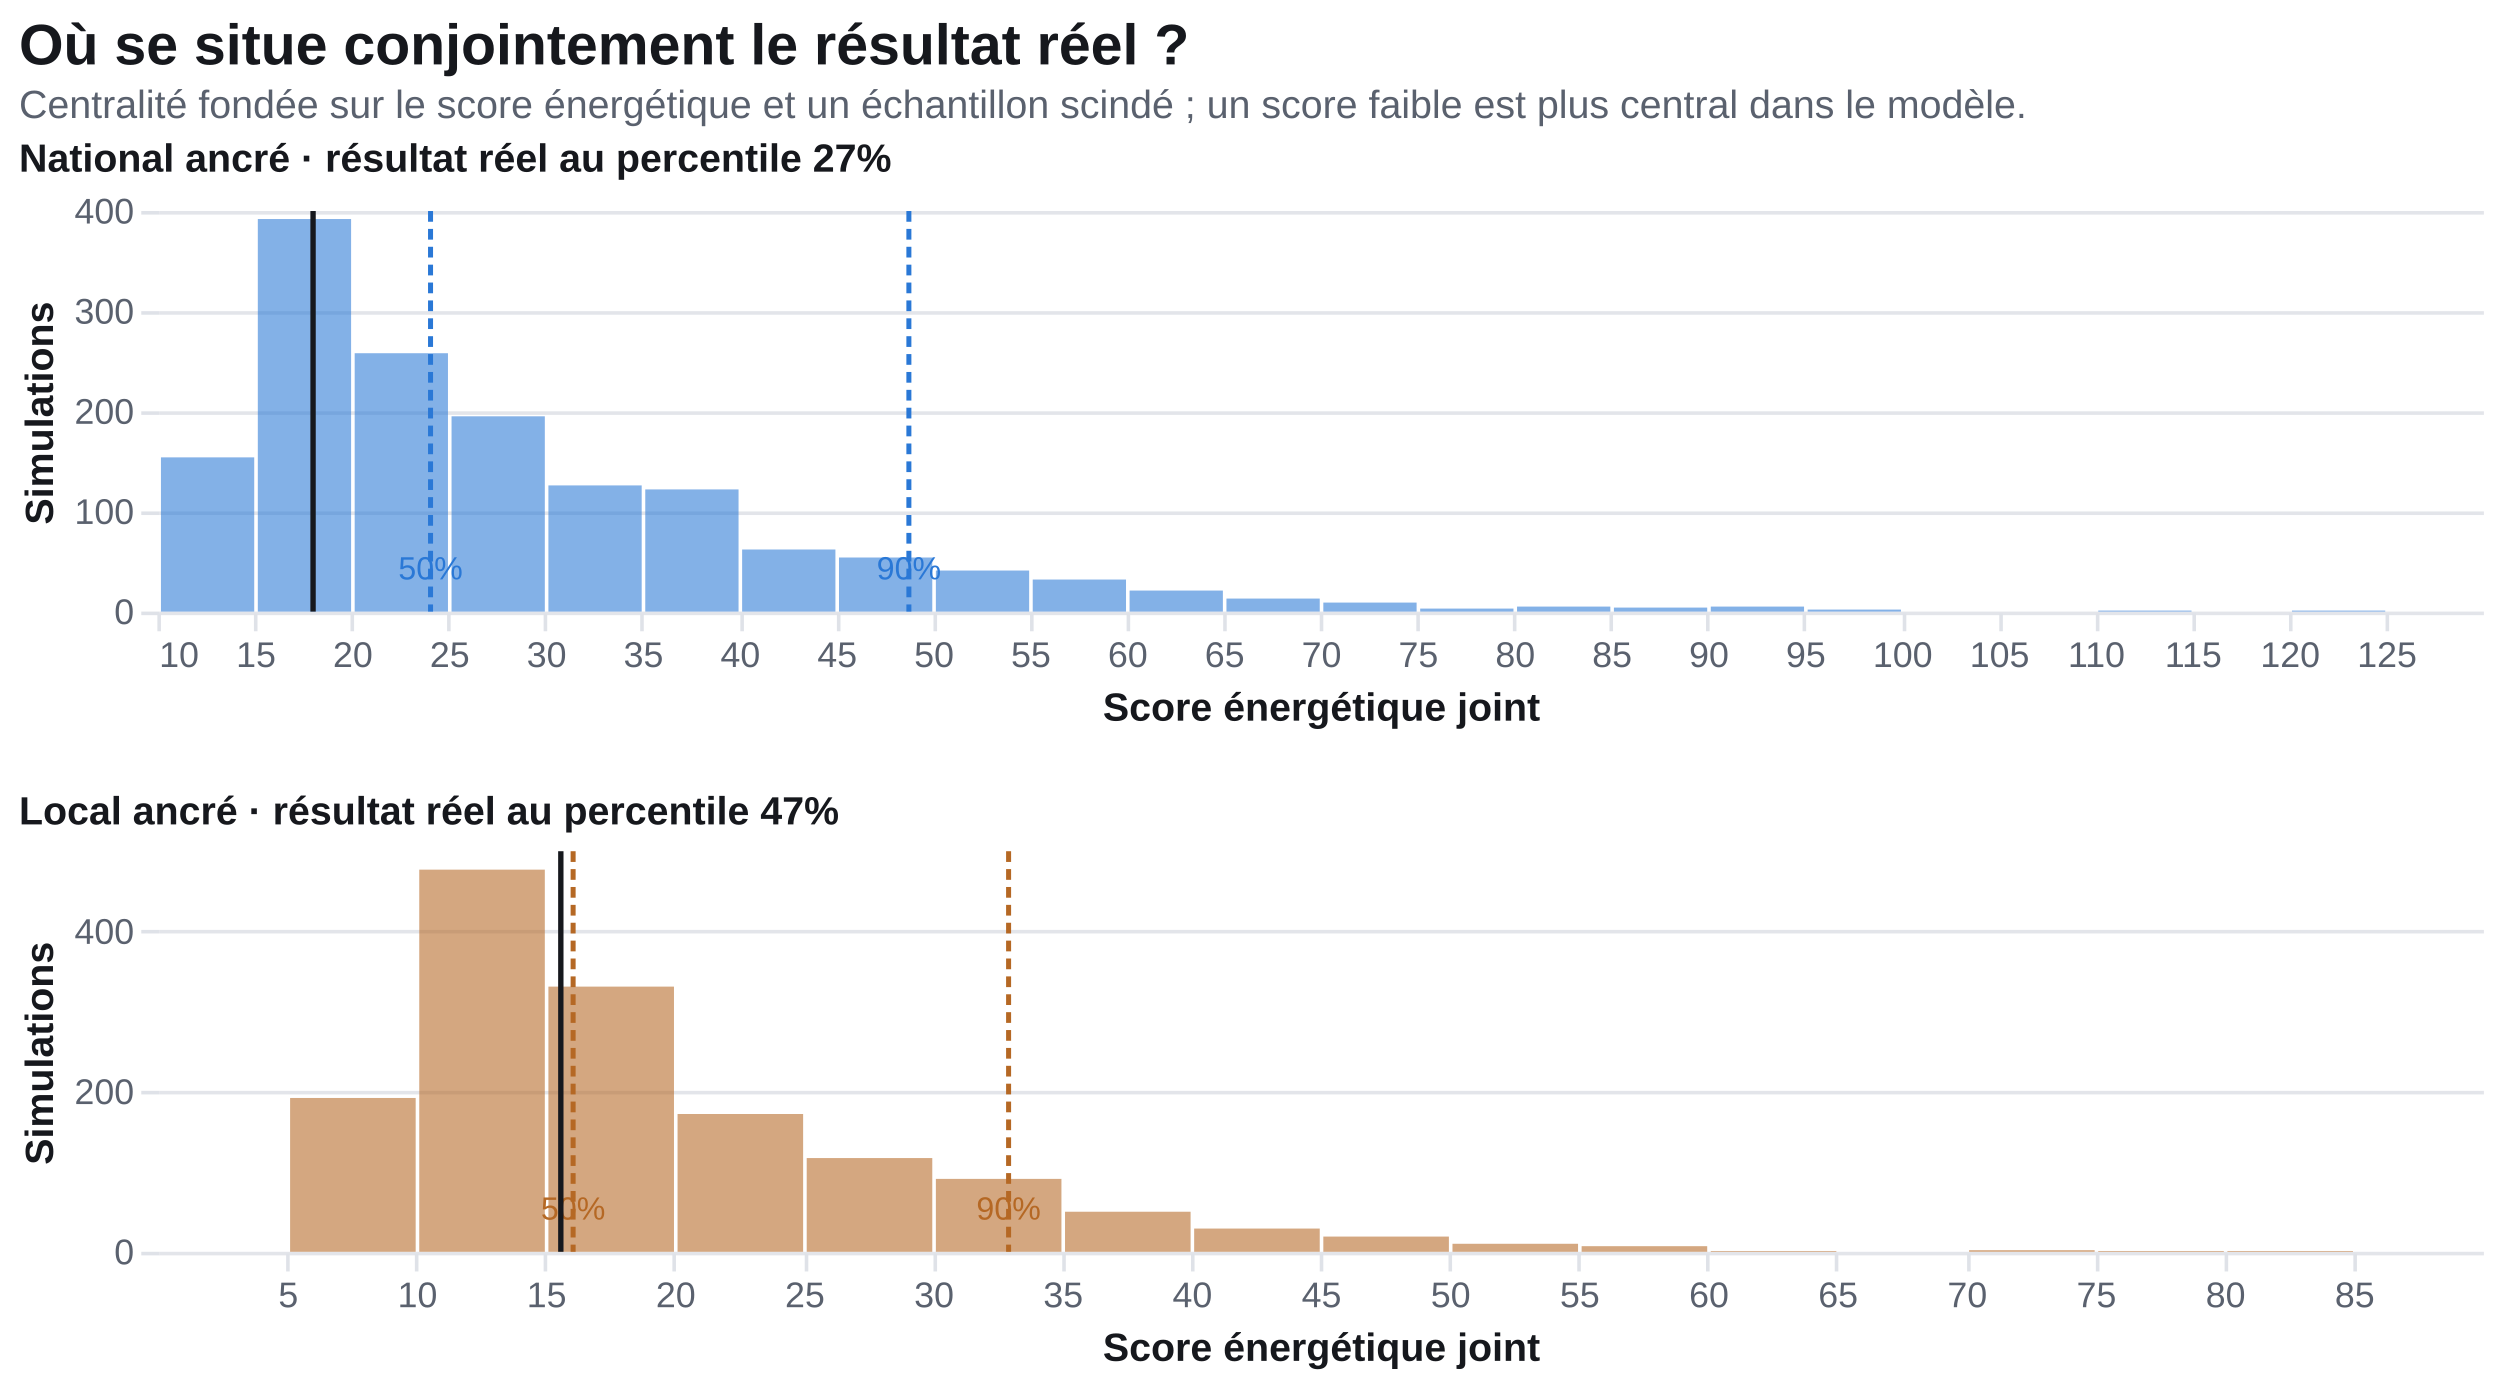
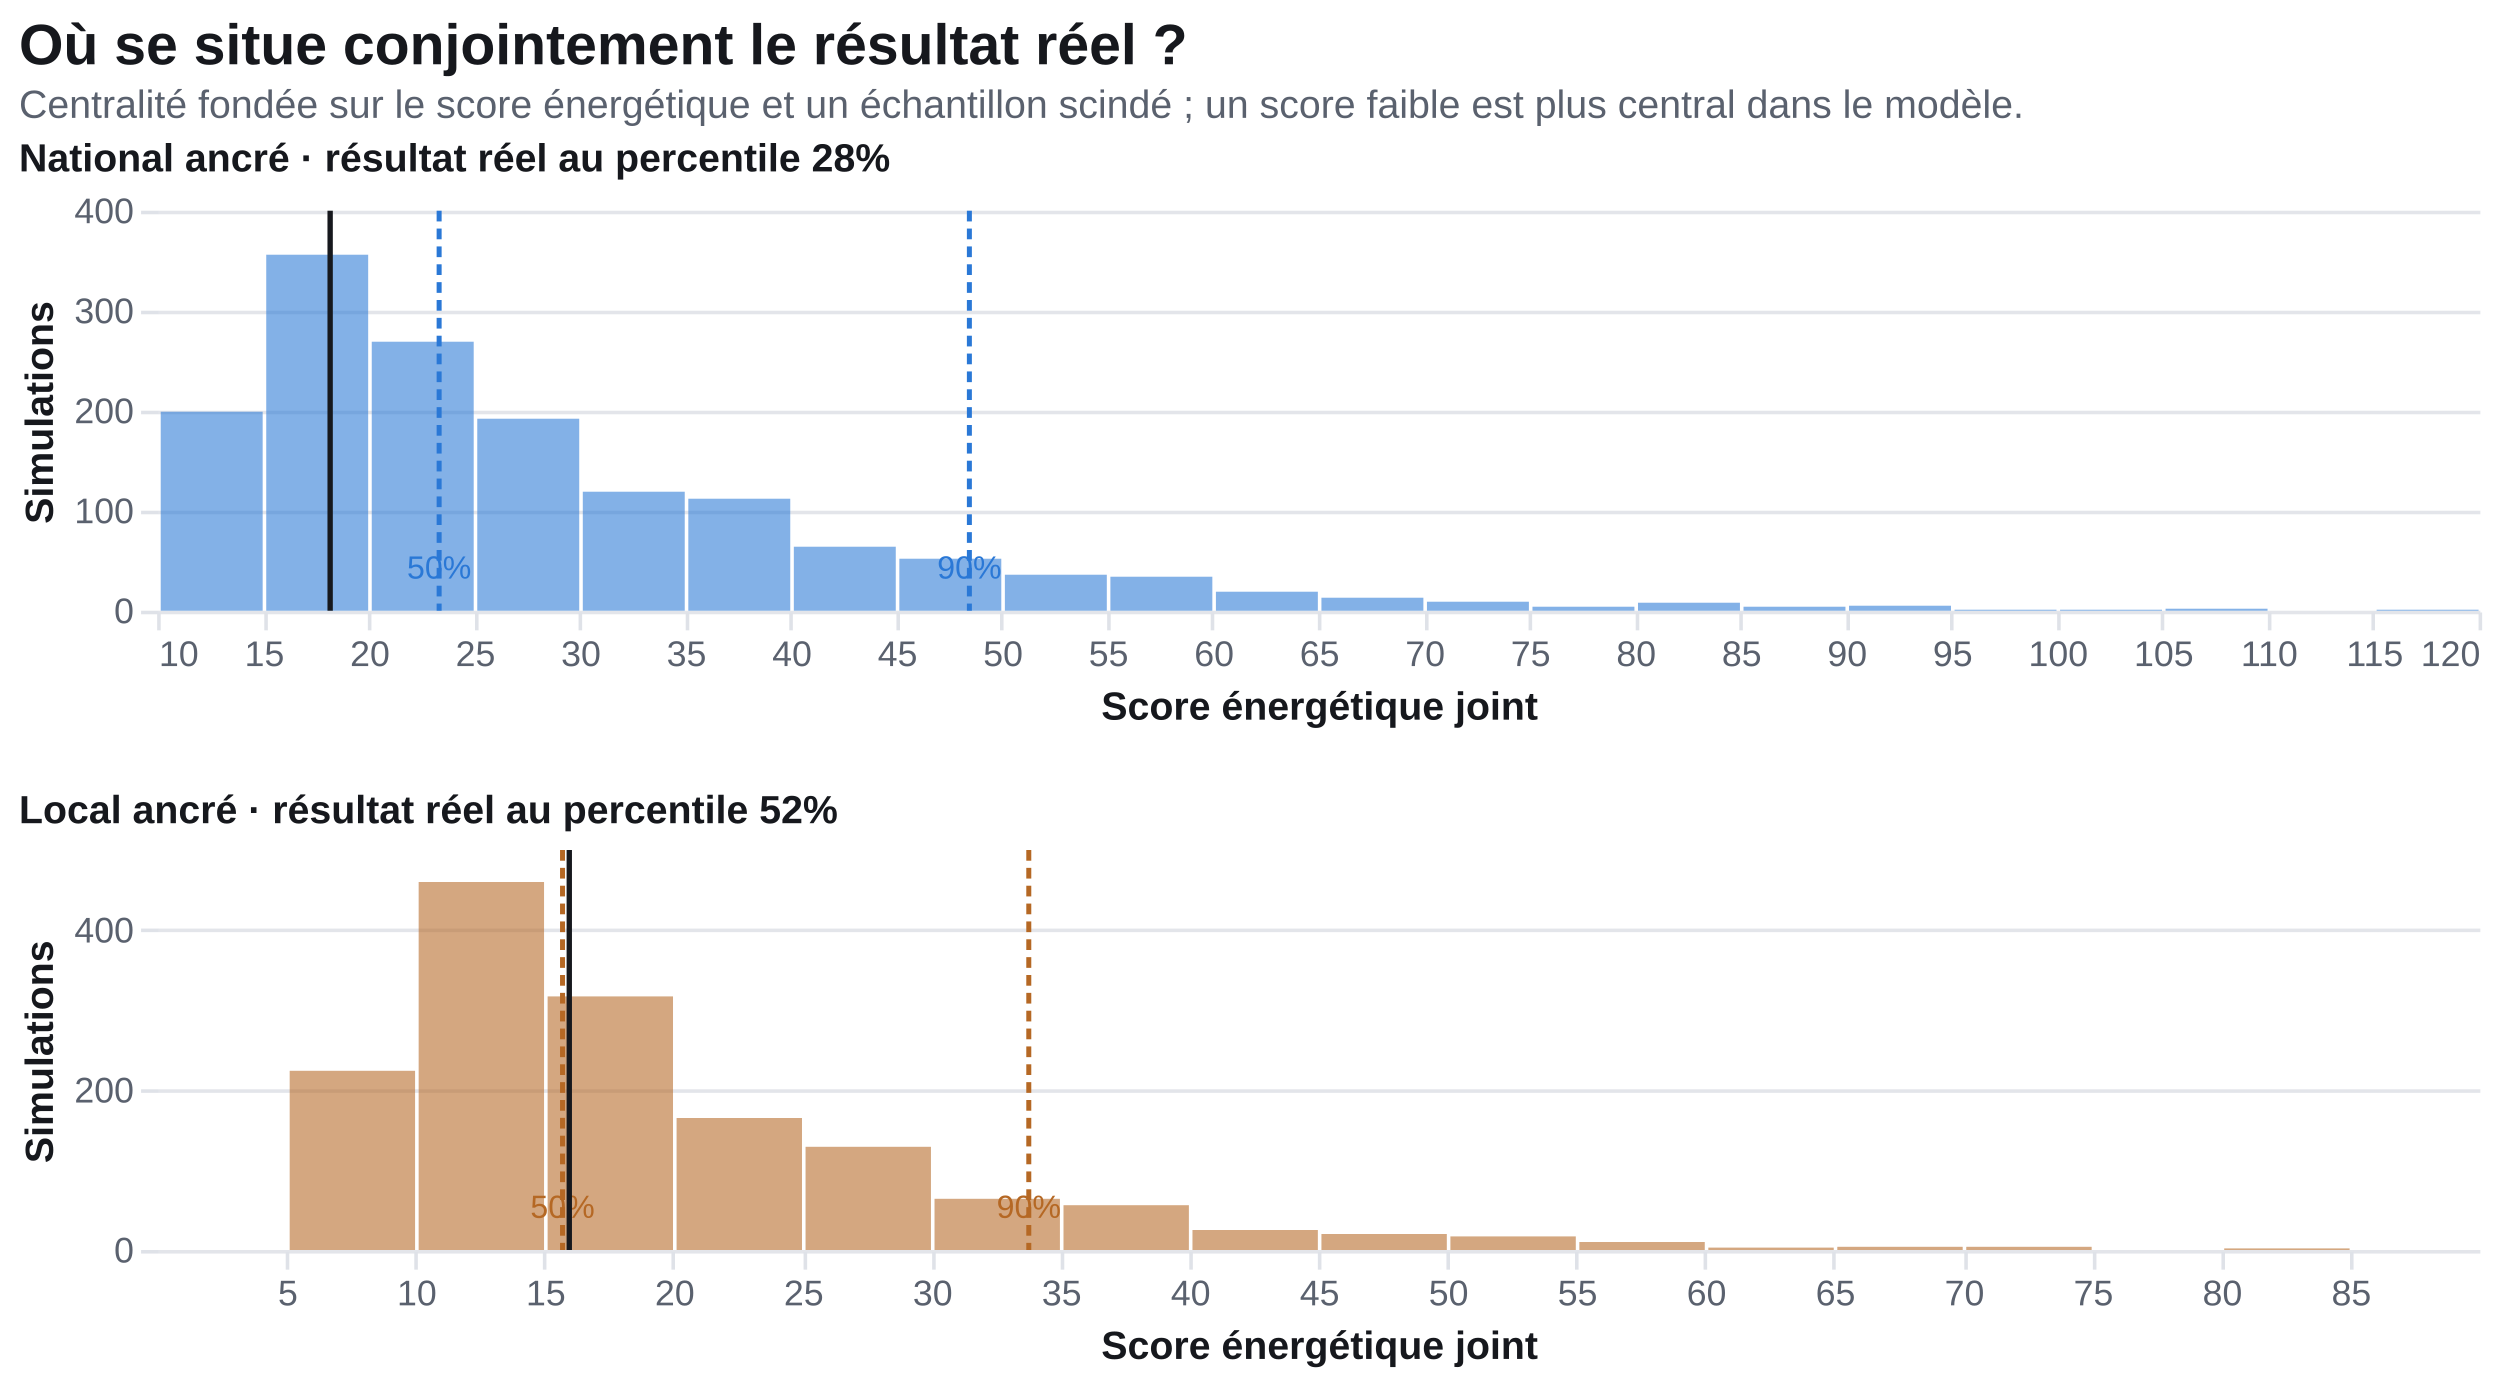
- <svg xmlns="http://www.w3.org/2000/svg" version="1.1" class="marks" width="699" height="387" viewBox="0 0 699 387">
+ <svg xmlns="http://www.w3.org/2000/svg" version="1.1" class="marks" width="700" height="387" viewBox="0 0 700 387">
  <g fill="none" stroke-miterlimit="10" transform="translate(44,59)">
    <g class="mark-group role-frame root" role="graphics-object" aria-roledescription="group mark container">
      <g transform="translate(0,0)">
        <path class="background" aria-hidden="true" d="M0,0h650v0h-650Z" />
        <g>
          <g class="mark-group role-scope concat_0_group" role="graphics-object" aria-roledescription="group mark container">
            <g transform="translate(0,0)">
              <path class="background" aria-hidden="true" d="M0,0h650v112h-650Z" />
              <g>
                <g class="mark-group role-axis" aria-hidden="true">
                  <g transform="translate(0.5,0.5)">
                    <path class="background" aria-hidden="true" d="M0,0h0v0h0Z" pointer-events="none" />
                    <g>
                      <g class="mark-rule role-axis-grid" pointer-events="none">
                        <line transform="translate(0,112)" x2="650" y2="0" stroke="#e3e5ea" stroke-width="1" opacity="1" />
                        <line transform="translate(0,84)" x2="650" y2="0" stroke="#e3e5ea" stroke-width="1" opacity="1" />
                        <line transform="translate(0,56)" x2="650" y2="0" stroke="#e3e5ea" stroke-width="1" opacity="1" />
                        <line transform="translate(0,28)" x2="650" y2="0" stroke="#e3e5ea" stroke-width="1" opacity="1" />
                        <line transform="translate(0,0)" x2="650" y2="0" stroke="#e3e5ea" stroke-width="1" opacity="1" />
                      </g>
                    </g>
                    <path class="foreground" aria-hidden="true" d="" pointer-events="none" display="none" />
                  </g>
                </g>
-                 <g class="mark-group role-axis" role="graphics-symbol" aria-roledescription="axis" aria-label="X-axis titled 'Score énergétique joint' for a linear scale with values from 10 to 130">
+                 <g class="mark-group role-axis" role="graphics-symbol" aria-roledescription="axis" aria-label="X-axis titled 'Score énergétique joint' for a linear scale with values from 10 to 120">
                  <g transform="translate(0.5,112.5)">
                    <path class="background" aria-hidden="true" d="M0,0h0v0h0Z" pointer-events="none" />
                    <g>
                      <g class="mark-rule role-axis-tick" pointer-events="none">
                        <line transform="translate(0,0)" x2="0" y2="5" stroke="#dfe2e8" stroke-width="1" opacity="1" />
-                         <line transform="translate(27,0)" x2="0" y2="5" stroke="#dfe2e8" stroke-width="1" opacity="1" />
-                         <line transform="translate(54,0)" x2="0" y2="5" stroke="#dfe2e8" stroke-width="1" opacity="1" />
-                         <line transform="translate(81,0)" x2="0" y2="5" stroke="#dfe2e8" stroke-width="1" opacity="1" />
-                         <line transform="translate(108,0)" x2="0" y2="5" stroke="#dfe2e8" stroke-width="1" opacity="1" />
-                         <line transform="translate(135,0)" x2="0" y2="5" stroke="#dfe2e8" stroke-width="1" opacity="1" />
-                         <line transform="translate(163,0)" x2="0" y2="5" stroke="#dfe2e8" stroke-width="1" opacity="1" />
-                         <line transform="translate(190,0)" x2="0" y2="5" stroke="#dfe2e8" stroke-width="1" opacity="1" />
-                         <line transform="translate(217,0)" x2="0" y2="5" stroke="#dfe2e8" stroke-width="1" opacity="1" />
-                         <line transform="translate(244,0)" x2="0" y2="5" stroke="#dfe2e8" stroke-width="1" opacity="1" />
-                         <line transform="translate(271,0)" x2="0" y2="5" stroke="#dfe2e8" stroke-width="1" opacity="1" />
-                         <line transform="translate(298,0)" x2="0" y2="5" stroke="#dfe2e8" stroke-width="1" opacity="1" />
+                         <line transform="translate(30,0)" x2="0" y2="5" stroke="#dfe2e8" stroke-width="1" opacity="1" />
+                         <line transform="translate(59,0)" x2="0" y2="5" stroke="#dfe2e8" stroke-width="1" opacity="1" />
+                         <line transform="translate(89,0)" x2="0" y2="5" stroke="#dfe2e8" stroke-width="1" opacity="1" />
+                         <line transform="translate(118,0)" x2="0" y2="5" stroke="#dfe2e8" stroke-width="1" opacity="1" />
+                         <line transform="translate(148,0)" x2="0" y2="5" stroke="#dfe2e8" stroke-width="1" opacity="1" />
+                         <line transform="translate(177,0)" x2="0" y2="5" stroke="#dfe2e8" stroke-width="1" opacity="1" />
+                         <line transform="translate(207,0)" x2="0" y2="5" stroke="#dfe2e8" stroke-width="1" opacity="1" />
+                         <line transform="translate(236,0)" x2="0" y2="5" stroke="#dfe2e8" stroke-width="1" opacity="1" />
+                         <line transform="translate(266,0)" x2="0" y2="5" stroke="#dfe2e8" stroke-width="1" opacity="1" />
+                         <line transform="translate(295,0)" x2="0" y2="5" stroke="#dfe2e8" stroke-width="1" opacity="1" />
                        <line transform="translate(325,0)" x2="0" y2="5" stroke="#dfe2e8" stroke-width="1" opacity="1" />
-                         <line transform="translate(352,0)" x2="0" y2="5" stroke="#dfe2e8" stroke-width="1" opacity="1" />
-                         <line transform="translate(379,0)" x2="0" y2="5" stroke="#dfe2e8" stroke-width="1" opacity="1" />
-                         <line transform="translate(406,0)" x2="0" y2="5" stroke="#dfe2e8" stroke-width="1" opacity="1" />
-                         <line transform="translate(433,0)" x2="0" y2="5" stroke="#dfe2e8" stroke-width="1" opacity="1" />
-                         <line transform="translate(460,0)" x2="0" y2="5" stroke="#dfe2e8" stroke-width="1" opacity="1" />
-                         <line transform="translate(488,0)" x2="0" y2="5" stroke="#dfe2e8" stroke-width="1" opacity="1" />
-                         <line transform="translate(515,0)" x2="0" y2="5" stroke="#dfe2e8" stroke-width="1" opacity="1" />
-                         <line transform="translate(542,0)" x2="0" y2="5" stroke="#dfe2e8" stroke-width="1" opacity="1" />
-                         <line transform="translate(569,0)" x2="0" y2="5" stroke="#dfe2e8" stroke-width="1" opacity="1" />
-                         <line transform="translate(596,0)" x2="0" y2="5" stroke="#dfe2e8" stroke-width="1" opacity="1" />
-                         <line transform="translate(623,0)" x2="0" y2="5" stroke="#dfe2e8" stroke-width="1" opacity="1" />
+                         <line transform="translate(355,0)" x2="0" y2="5" stroke="#dfe2e8" stroke-width="1" opacity="1" />
+                         <line transform="translate(384,0)" x2="0" y2="5" stroke="#dfe2e8" stroke-width="1" opacity="1" />
+                         <line transform="translate(414,0)" x2="0" y2="5" stroke="#dfe2e8" stroke-width="1" opacity="1" />
+                         <line transform="translate(443,0)" x2="0" y2="5" stroke="#dfe2e8" stroke-width="1" opacity="1" />
+                         <line transform="translate(473,0)" x2="0" y2="5" stroke="#dfe2e8" stroke-width="1" opacity="1" />
+                         <line transform="translate(502,0)" x2="0" y2="5" stroke="#dfe2e8" stroke-width="1" opacity="1" />
+                         <line transform="translate(532,0)" x2="0" y2="5" stroke="#dfe2e8" stroke-width="1" opacity="1" />
+                         <line transform="translate(561,0)" x2="0" y2="5" stroke="#dfe2e8" stroke-width="1" opacity="1" />
+                         <line transform="translate(591,0)" x2="0" y2="5" stroke="#dfe2e8" stroke-width="1" opacity="1" />
+                         <line transform="translate(620,0)" x2="0" y2="5" stroke="#dfe2e8" stroke-width="1" opacity="1" />
+                         <line transform="translate(650,0)" x2="0" y2="5" stroke="#dfe2e8" stroke-width="1" opacity="1" />
                      </g>
                      <g class="mark-text role-axis-label" pointer-events="none">
                        <text text-anchor="start" transform="translate(0,15)" font-family="Arial" font-size="10px" fill="#5a616e" opacity="1">10</text>
-                         <text text-anchor="middle" transform="translate(27.08333,15)" font-family="Arial" font-size="10px" fill="#5a616e" opacity="1">15</text>
-                         <text text-anchor="middle" transform="translate(54.16667,15)" font-family="Arial" font-size="10px" fill="#5a616e" opacity="1">20</text>
-                         <text text-anchor="middle" transform="translate(81.25,15)" font-family="Arial" font-size="10px" fill="#5a616e" opacity="1">25</text>
-                         <text text-anchor="middle" transform="translate(108.3333,15)" font-family="Arial" font-size="10px" fill="#5a616e" opacity="1">30</text>
-                         <text text-anchor="middle" transform="translate(135.4167,15)" font-family="Arial" font-size="10px" fill="#5a616e" opacity="1">35</text>
-                         <text text-anchor="middle" transform="translate(162.5,15)" font-family="Arial" font-size="10px" fill="#5a616e" opacity="1">40</text>
-                         <text text-anchor="middle" transform="translate(189.5833,15)" font-family="Arial" font-size="10px" fill="#5a616e" opacity="1">45</text>
-                         <text text-anchor="middle" transform="translate(216.6667,15)" font-family="Arial" font-size="10px" fill="#5a616e" opacity="1">50</text>
-                         <text text-anchor="middle" transform="translate(243.75,15)" font-family="Arial" font-size="10px" fill="#5a616e" opacity="1">55</text>
-                         <text text-anchor="middle" transform="translate(270.8333,15)" font-family="Arial" font-size="10px" fill="#5a616e" opacity="1">60</text>
-                         <text text-anchor="middle" transform="translate(297.9167,15)" font-family="Arial" font-size="10px" fill="#5a616e" opacity="1">65</text>
-                         <text text-anchor="middle" transform="translate(325,15)" font-family="Arial" font-size="10px" fill="#5a616e" opacity="1">70</text>
-                         <text text-anchor="middle" transform="translate(352.0833,15)" font-family="Arial" font-size="10px" fill="#5a616e" opacity="1">75</text>
-                         <text text-anchor="middle" transform="translate(379.1667,15)" font-family="Arial" font-size="10px" fill="#5a616e" opacity="1">80</text>
-                         <text text-anchor="middle" transform="translate(406.25,15)" font-family="Arial" font-size="10px" fill="#5a616e" opacity="1">85</text>
-                         <text text-anchor="middle" transform="translate(433.3333,15)" font-family="Arial" font-size="10px" fill="#5a616e" opacity="1">90</text>
-                         <text text-anchor="middle" transform="translate(460.4167,15)" font-family="Arial" font-size="10px" fill="#5a616e" opacity="1">95</text>
-                         <text text-anchor="middle" transform="translate(487.5,15)" font-family="Arial" font-size="10px" fill="#5a616e" opacity="1">100</text>
-                         <text text-anchor="middle" transform="translate(514.5833,15)" font-family="Arial" font-size="10px" fill="#5a616e" opacity="1">105</text>
-                         <text text-anchor="middle" transform="translate(541.6667,15)" font-family="Arial" font-size="10px" fill="#5a616e" opacity="1">110</text>
-                         <text text-anchor="middle" transform="translate(568.75,15)" font-family="Arial" font-size="10px" fill="#5a616e" opacity="1">115</text>
-                         <text text-anchor="middle" transform="translate(595.8333,15)" font-family="Arial" font-size="10px" fill="#5a616e" opacity="1">120</text>
-                         <text text-anchor="middle" transform="translate(622.9167,15)" font-family="Arial" font-size="10px" fill="#5a616e" opacity="1">125</text>
+                         <text text-anchor="middle" transform="translate(29.54545,15)" font-family="Arial" font-size="10px" fill="#5a616e" opacity="1">15</text>
+                         <text text-anchor="middle" transform="translate(59.09091,15)" font-family="Arial" font-size="10px" fill="#5a616e" opacity="1">20</text>
+                         <text text-anchor="middle" transform="translate(88.63636,15)" font-family="Arial" font-size="10px" fill="#5a616e" opacity="1">25</text>
+                         <text text-anchor="middle" transform="translate(118.1818,15)" font-family="Arial" font-size="10px" fill="#5a616e" opacity="1">30</text>
+                         <text text-anchor="middle" transform="translate(147.7273,15)" font-family="Arial" font-size="10px" fill="#5a616e" opacity="1">35</text>
+                         <text text-anchor="middle" transform="translate(177.2727,15)" font-family="Arial" font-size="10px" fill="#5a616e" opacity="1">40</text>
+                         <text text-anchor="middle" transform="translate(206.8182,15)" font-family="Arial" font-size="10px" fill="#5a616e" opacity="1">45</text>
+                         <text text-anchor="middle" transform="translate(236.3636,15)" font-family="Arial" font-size="10px" fill="#5a616e" opacity="1">50</text>
+                         <text text-anchor="middle" transform="translate(265.9091,15)" font-family="Arial" font-size="10px" fill="#5a616e" opacity="1">55</text>
+                         <text text-anchor="middle" transform="translate(295.4545,15)" font-family="Arial" font-size="10px" fill="#5a616e" opacity="1">60</text>
+                         <text text-anchor="middle" transform="translate(325,15)" font-family="Arial" font-size="10px" fill="#5a616e" opacity="1">65</text>
+                         <text text-anchor="middle" transform="translate(354.5455,15)" font-family="Arial" font-size="10px" fill="#5a616e" opacity="1">70</text>
+                         <text text-anchor="middle" transform="translate(384.0909,15)" font-family="Arial" font-size="10px" fill="#5a616e" opacity="1">75</text>
+                         <text text-anchor="middle" transform="translate(413.6364,15)" font-family="Arial" font-size="10px" fill="#5a616e" opacity="1">80</text>
+                         <text text-anchor="middle" transform="translate(443.1818,15)" font-family="Arial" font-size="10px" fill="#5a616e" opacity="1">85</text>
+                         <text text-anchor="middle" transform="translate(472.7273,15)" font-family="Arial" font-size="10px" fill="#5a616e" opacity="1">90</text>
+                         <text text-anchor="middle" transform="translate(502.2727,15)" font-family="Arial" font-size="10px" fill="#5a616e" opacity="1">95</text>
+                         <text text-anchor="middle" transform="translate(531.8182,15)" font-family="Arial" font-size="10px" fill="#5a616e" opacity="1">100</text>
+                         <text text-anchor="middle" transform="translate(561.3636,15)" font-family="Arial" font-size="10px" fill="#5a616e" opacity="1">105</text>
+                         <text text-anchor="middle" transform="translate(590.9091,15)" font-family="Arial" font-size="10px" fill="#5a616e" opacity="1">110</text>
+                         <text text-anchor="middle" transform="translate(620.4545,15)" font-family="Arial" font-size="10px" fill="#5a616e" opacity="1">115</text>
+                         <text text-anchor="end" transform="translate(650,15)" font-family="Arial" font-size="10px" fill="#5a616e" opacity="1">120</text>
                      </g>
                      <g class="mark-text role-axis-title" pointer-events="none">
                        <text text-anchor="middle" transform="translate(325,30)" font-family="Arial" font-size="11px" font-weight="bold" fill="#16181d" opacity="1">Score énergétique joint</text>
                      </g>
                    </g>
                    <path class="foreground" aria-hidden="true" d="" pointer-events="none" display="none" />
                  </g>
                </g>
                <g class="mark-group role-axis" role="graphics-symbol" aria-roledescription="axis" aria-label="Y-axis titled 'Simulations' for a linear scale with values from 0 to 400">
                  <g transform="translate(0.5,0.5)">
                    <path class="background" aria-hidden="true" d="M0,0h0v0h0Z" pointer-events="none" />
                    <g>
                      <g class="mark-rule role-axis-tick" pointer-events="none">
                        <line transform="translate(0,112)" x2="-5" y2="0" stroke="#dfe2e8" stroke-width="1" opacity="1" />
                        <line transform="translate(0,84)" x2="-5" y2="0" stroke="#dfe2e8" stroke-width="1" opacity="1" />
                        <line transform="translate(0,56)" x2="-5" y2="0" stroke="#dfe2e8" stroke-width="1" opacity="1" />
                        <line transform="translate(0,28)" x2="-5" y2="0" stroke="#dfe2e8" stroke-width="1" opacity="1" />
                        <line transform="translate(0,0)" x2="-5" y2="0" stroke="#dfe2e8" stroke-width="1" opacity="1" />
                      </g>
                      <g class="mark-text role-axis-label" pointer-events="none">
                        <text text-anchor="end" transform="translate(-7,115)" font-family="Arial" font-size="10px" fill="#5a616e" opacity="1">0</text>
                        <text text-anchor="end" transform="translate(-7,87)" font-family="Arial" font-size="10px" fill="#5a616e" opacity="1">100</text>
                        <text text-anchor="end" transform="translate(-7,59)" font-family="Arial" font-size="10px" fill="#5a616e" opacity="1">200</text>
                        <text text-anchor="end" transform="translate(-7,31)" font-family="Arial" font-size="10px" fill="#5a616e" opacity="1">300</text>
                        <text text-anchor="end" transform="translate(-7,3)" font-family="Arial" font-size="10px" fill="#5a616e" opacity="1">400</text>
                      </g>
                      <g class="mark-text role-axis-title" pointer-events="none">
                        <text text-anchor="middle" transform="translate(-27.68457,56) rotate(-90) translate(0,-2)" font-family="Arial" font-size="11px" font-weight="bold" fill="#16181d" opacity="1">Simulations</text>
                      </g>
                    </g>
                    <path class="foreground" aria-hidden="true" d="" pointer-events="none" display="none" />
                  </g>
                </g>
                <g class="mark-rect role-mark concat_0_layer_0_marks" role="graphics-object" aria-roledescription="rect mark container">
-                   <path aria-label="Score énergétique joint: 15 – 20; Simulations: 392; Score: 15.0 – 20.0" role="graphics-symbol" aria-roledescription="bar" d="M28.083,2.24h26.083v109.76h-26.083Z" fill="#2a78d6" opacity="0.58" />
-                   <path aria-label="Score énergétique joint: 20 – 25; Simulations: 258; Score: 20.0 – 25.0" role="graphics-symbol" aria-roledescription="bar" d="M55.167,39.76h26.083v72.24h-26.083Z" fill="#2a78d6" opacity="0.58" />
-                   <path aria-label="Score énergétique joint: 25 – 30; Simulations: 195; Score: 25.0 – 30.0" role="graphics-symbol" aria-roledescription="bar" d="M82.25,57.4h26.083v54.6h-26.083Z" fill="#2a78d6" opacity="0.58" />
-                   <path aria-label="Score énergétique joint: 10 – 15; Simulations: 154; Score: 10.0 – 15.0" role="graphics-symbol" aria-roledescription="bar" d="M1,68.88h26.083v43.12h-26.083Z" fill="#2a78d6" opacity="0.58" />
-                   <path aria-label="Score énergétique joint: 45 – 50; Simulations: 54; Score: 45.0 – 50.0" role="graphics-symbol" aria-roledescription="bar" d="M190.583,96.88h26.083v15.12h-26.083Z" fill="#2a78d6" opacity="0.58" />
-                   <path aria-label="Score énergétique joint: 40 – 45; Simulations: 62; Score: 40.0 – 45.0" role="graphics-symbol" aria-roledescription="bar" d="M163.5,94.64h26.083v17.36h-26.083Z" fill="#2a78d6" opacity="0.58" />
-                   <path aria-label="Score énergétique joint: 70 – 75; Simulations: 9; Score: 70.0 – 75.0" role="graphics-symbol" aria-roledescription="bar" d="M326,109.48h26.083v2.52h-26.083Z" fill="#2a78d6" opacity="0.58" />
-                   <path aria-label="Score énergétique joint: 35 – 40; Simulations: 122; Score: 35.0 – 40.0" role="graphics-symbol" aria-roledescription="bar" d="M136.417,77.84h26.083v34.16h-26.083Z" fill="#2a78d6" opacity="0.58" />
-                   <path aria-label="Score énergétique joint: 30 – 35; Simulations: 126; Score: 30.0 – 35.0" role="graphics-symbol" aria-roledescription="bar" d="M109.333,76.72h26.083v35.28h-26.083Z" fill="#2a78d6" opacity="0.58" />
-                   <path aria-label="Score énergétique joint: 55 – 60; Simulations: 32; Score: 55.0 – 60.0" role="graphics-symbol" aria-roledescription="bar" d="M244.75,103.04h26.083v8.96h-26.083Z" fill="#2a78d6" opacity="0.58" />
-                   <path aria-label="Score énergétique joint: 50 – 55; Simulations: 41; Score: 50.0 – 55.0" role="graphics-symbol" aria-roledescription="bar" d="M217.667,100.52h26.083v11.48h-26.083Z" fill="#2a78d6" opacity="0.58" />
-                   <path aria-label="Score énergétique joint: 65 – 70; Simulations: 13; Score: 65.0 – 70.0" role="graphics-symbol" aria-roledescription="bar" d="M298.917,108.36h26.083v3.64h-26.083Z" fill="#2a78d6" opacity="0.58" />
-                   <path aria-label="Score énergétique joint: 90 – 95; Simulations: 5; Score: 90.0 – 95.0" role="graphics-symbol" aria-roledescription="bar" d="M434.333,110.6h26.083v1.4h-26.083Z" fill="#2a78d6" opacity="0.58" />
-                   <path aria-label="Score énergétique joint: 75 – 80; Simulations: 3; Score: 75.0 – 80.0" role="graphics-symbol" aria-roledescription="bar" d="M353.083,111.16h26.083v0.84h-26.083Z" fill="#2a78d6" opacity="0.58" />
-                   <path aria-label="Score énergétique joint: 60 – 65; Simulations: 21; Score: 60.0 – 65.0" role="graphics-symbol" aria-roledescription="bar" d="M271.833,106.12h26.083v5.88h-26.083Z" fill="#2a78d6" opacity="0.58" />
-                   <path aria-label="Score énergétique joint: 85 – 90; Simulations: 4; Score: 85.0 – 90.0" role="graphics-symbol" aria-roledescription="bar" d="M407.25,110.88h26.083v1.12h-26.083Z" fill="#2a78d6" opacity="0.58" />
-                   <path aria-label="Score énergétique joint: 80 – 85; Simulations: 5; Score: 80.0 – 85.0" role="graphics-symbol" aria-roledescription="bar" d="M380.167,110.6h26.083v1.4h-26.083Z" fill="#2a78d6" opacity="0.58" />
-                   <path aria-label="Score énergétique joint: 95 – 100; Simulations: 2; Score: 95.0 – 100.0" role="graphics-symbol" aria-roledescription="bar" d="M461.417,111.44h26.083v0.56h-26.083Z" fill="#2a78d6" opacity="0.58" />
-                   <path aria-label="Score énergétique joint: 110 – 115; Simulations: 1; Score: 110.0 – 115.0" role="graphics-symbol" aria-roledescription="bar" d="M542.667,111.72h26.083v0.28h-26.083Z" fill="#2a78d6" opacity="0.58" />
-                   <path aria-label="Score énergétique joint: 120 – 125; Simulations: 1; Score: 120.0 – 125.0" role="graphics-symbol" aria-roledescription="bar" d="M596.833,111.72h26.083v0.28h-26.083Z" fill="#2a78d6" opacity="0.58" />
+                   <path aria-label="Score énergétique joint: 25 – 30; Simulations: 192; Score: 25.0 – 30.0" role="graphics-symbol" aria-roledescription="bar" d="M89.636,58.24h28.545v53.76h-28.545Z" fill="#2a78d6" opacity="0.58" />
+                   <path aria-label="Score énergétique joint: 10 – 15; Simulations: 199; Score: 10.0 – 15.0" role="graphics-symbol" aria-roledescription="bar" d="M1,56.28h28.545v55.72h-28.545Z" fill="#2a78d6" opacity="0.58" />
+                   <path aria-label="Score énergétique joint: 15 – 20; Simulations: 356; Score: 15.0 – 20.0" role="graphics-symbol" aria-roledescription="bar" d="M30.545,12.32h28.545v99.68h-28.545Z" fill="#2a78d6" opacity="0.58" />
+                   <path aria-label="Score énergétique joint: 30 – 35; Simulations: 119; Score: 30.0 – 35.0" role="graphics-symbol" aria-roledescription="bar" d="M119.182,78.68h28.545v33.32h-28.545Z" fill="#2a78d6" opacity="0.58" />
+                   <path aria-label="Score énergétique joint: 20 – 25; Simulations: 269; Score: 20.0 – 25.0" role="graphics-symbol" aria-roledescription="bar" d="M60.091,36.68h28.545v75.32h-28.545Z" fill="#2a78d6" opacity="0.58" />
+                   <path aria-label="Score énergétique joint: 35 – 40; Simulations: 112; Score: 35.0 – 40.0" role="graphics-symbol" aria-roledescription="bar" d="M148.727,80.64h28.545v31.36h-28.545Z" fill="#2a78d6" opacity="0.58" />
+                   <path aria-label="Score énergétique joint: 55 – 60; Simulations: 34; Score: 55.0 – 60.0" role="graphics-symbol" aria-roledescription="bar" d="M266.909,102.48h28.545v9.52h-28.545Z" fill="#2a78d6" opacity="0.58" />
+                   <path aria-label="Score énergétique joint: 45 – 50; Simulations: 52; Score: 45.0 – 50.0" role="graphics-symbol" aria-roledescription="bar" d="M207.818,97.44h28.545v14.56h-28.545Z" fill="#2a78d6" opacity="0.58" />
+                   <path aria-label="Score énergétique joint: 80 – 85; Simulations: 8; Score: 80.0 – 85.0" role="graphics-symbol" aria-roledescription="bar" d="M414.636,109.76h28.545v2.24h-28.545Z" fill="#2a78d6" opacity="0.58" />
+                   <path aria-label="Score énergétique joint: 50 – 55; Simulations: 36; Score: 50.0 – 55.0" role="graphics-symbol" aria-roledescription="bar" d="M237.364,101.92h28.545v10.08h-28.545Z" fill="#2a78d6" opacity="0.58" />
+                   <path aria-label="Score énergétique joint: 40 – 45; Simulations: 64; Score: 40.0 – 45.0" role="graphics-symbol" aria-roledescription="bar" d="M178.273,94.08h28.545v17.92h-28.545Z" fill="#2a78d6" opacity="0.58" />
+                   <path aria-label="Score énergétique joint: 60 – 65; Simulations: 19; Score: 60.0 – 65.0" role="graphics-symbol" aria-roledescription="bar" d="M296.455,106.68h28.545v5.32h-28.545Z" fill="#2a78d6" opacity="0.58" />
+                   <path aria-label="Score énergétique joint: 95 – 100; Simulations: 1; Score: 95.0 – 100.0" role="graphics-symbol" aria-roledescription="bar" d="M503.273,111.72h28.545v0.28h-28.545Z" fill="#2a78d6" opacity="0.58" />
+                   <path aria-label="Score énergétique joint: 105 – 110; Simulations: 2; Score: 105.0 – 110.0" role="graphics-symbol" aria-roledescription="bar" d="M562.364,111.44h28.545v0.56h-28.545Z" fill="#2a78d6" opacity="0.58" />
+                   <path aria-label="Score énergétique joint: 70 – 75; Simulations: 9; Score: 70.0 – 75.0" role="graphics-symbol" aria-roledescription="bar" d="M355.545,109.48h28.545v2.52h-28.545Z" fill="#2a78d6" opacity="0.58" />
+                   <path aria-label="Score énergétique joint: 65 – 70; Simulations: 13; Score: 65.0 – 70.0" role="graphics-symbol" aria-roledescription="bar" d="M326,108.36h28.545v3.64h-28.545Z" fill="#2a78d6" opacity="0.58" />
+                   <path aria-label="Score énergétique joint: 75 – 80; Simulations: 4; Score: 75.0 – 80.0" role="graphics-symbol" aria-roledescription="bar" d="M385.091,110.88h28.545v1.12h-28.545Z" fill="#2a78d6" opacity="0.58" />
+                   <path aria-label="Score énergétique joint: 90 – 95; Simulations: 5; Score: 90.0 – 95.0" role="graphics-symbol" aria-roledescription="bar" d="M473.727,110.6h28.545v1.4h-28.545Z" fill="#2a78d6" opacity="0.58" />
+                   <path aria-label="Score énergétique joint: 115 – 120; Simulations: 1; Score: 115.0 – 120.0" role="graphics-symbol" aria-roledescription="bar" d="M621.455,111.72h28.545v0.28h-28.545Z" fill="#2a78d6" opacity="0.58" />
+                   <path aria-label="Score énergétique joint: 85 – 90; Simulations: 4; Score: 85.0 – 90.0" role="graphics-symbol" aria-roledescription="bar" d="M444.182,110.88h28.545v1.12h-28.545Z" fill="#2a78d6" opacity="0.58" />
+                   <path aria-label="Score énergétique joint: 100 – 105; Simulations: 1; Score: 100.0 – 105.0" role="graphics-symbol" aria-roledescription="bar" d="M532.818,111.72h28.545v0.28h-28.545Z" fill="#2a78d6" opacity="0.58" />
                </g>
                <g class="mark-rule role-mark concat_0_layer_1_marks" role="graphics-object" aria-roledescription="rule mark container">
-                   <line aria-label="score: 24.1005934749" role="graphics-symbol" aria-roledescription="rule mark" transform="translate(76.37821,0)" x2="0" y2="112" stroke="#2a78d6" stroke-width="1.4" stroke-dasharray="3,2" />
-                   <line aria-label="score: 48.7920476959" role="graphics-symbol" aria-roledescription="rule mark" transform="translate(210.1236,0)" x2="0" y2="112" stroke="#2a78d6" stroke-width="1.4" stroke-dasharray="3,2" />
+                   <line aria-label="score: 23.3616994775" role="graphics-symbol" aria-roledescription="rule mark" transform="translate(78.9555,0)" x2="0" y2="112" stroke="#2a78d6" stroke-width="1.4" stroke-dasharray="3,2" />
+                   <line aria-label="score: 48.4875016921" role="graphics-symbol" aria-roledescription="rule mark" transform="translate(227.4261,0)" x2="0" y2="112" stroke="#2a78d6" stroke-width="1.4" stroke-dasharray="3,2" />
                </g>
                <g class="mark-text role-mark concat_0_layer_2_marks" role="graphics-object" aria-roledescription="text mark container">
-                   <text aria-label="score: 24.1005934749; label: 50%" role="graphics-symbol" aria-roledescription="text mark" text-anchor="middle" transform="translate(76.37821,103)" font-family="Arial" font-size="9px" fill="#2a78d6">50%</text>
-                   <text aria-label="score: 48.7920476959; label: 90%" role="graphics-symbol" aria-roledescription="text mark" text-anchor="middle" transform="translate(210.1236,103)" font-family="Arial" font-size="9px" fill="#2a78d6">90%</text>
+                   <text aria-label="score: 23.3616994775; label: 50%" role="graphics-symbol" aria-roledescription="text mark" text-anchor="middle" transform="translate(78.9555,103)" font-family="Arial" font-size="9px" fill="#2a78d6">50%</text>
+                   <text aria-label="score: 48.4875016921; label: 90%" role="graphics-symbol" aria-roledescription="text mark" text-anchor="middle" transform="translate(227.4261,103)" font-family="Arial" font-size="9px" fill="#2a78d6">90%</text>
                </g>
                <g class="mark-rule role-mark concat_0_layer_3_marks" role="graphics-object" aria-roledescription="rule mark container">
-                   <line aria-label="score: 18.036768231" role="graphics-symbol" aria-roledescription="rule mark" transform="translate(43.53249,0)" x2="0" y2="112" stroke="#16181d" stroke-width="1.5" />
+                   <line aria-label="score: 18.197670981" role="graphics-symbol" aria-roledescription="rule mark" transform="translate(48.44078,0)" x2="0" y2="112" stroke="#16181d" stroke-width="1.5" />
                </g>
                <g class="mark-group role-title">
                  <g transform="translate(-38.68457,-20)">
                    <path class="background" aria-hidden="true" d="M0,0h0v0h0Z" pointer-events="none" />
                    <g>
-                       <g class="mark-text role-title-text" role="graphics-symbol" aria-roledescription="title" aria-label="Title text 'National ancré · résultat réel au percentile 27%'" pointer-events="none">
-                         <text text-anchor="start" transform="translate(0,9)" font-family="Arial" font-size="11px" font-weight="600" fill="#16181d" opacity="1">National ancré · résultat réel au percentile 27%</text>
+                       <g class="mark-text role-title-text" role="graphics-symbol" aria-roledescription="title" aria-label="Title text 'National ancré · résultat réel au percentile 28%'" pointer-events="none">
+                         <text text-anchor="start" transform="translate(0,9)" font-family="Arial" font-size="11px" font-weight="600" fill="#16181d" opacity="1">National ancré · résultat réel au percentile 28%</text>
                      </g>
                    </g>
                    <path class="foreground" aria-hidden="true" d="" pointer-events="none" display="none" />
                  </g>
                </g>
              </g>
              <path class="foreground" aria-hidden="true" d="" display="none" />
            </g>
          </g>
          <g class="mark-group role-scope concat_1_group" role="graphics-object" aria-roledescription="group mark container">
            <g transform="translate(0,179)">
              <path class="background" aria-hidden="true" d="M0,0h650v112h-650Z" />
              <g>
                <g class="mark-group role-axis" aria-hidden="true">
                  <g transform="translate(0.5,0.5)">
                    <path class="background" aria-hidden="true" d="M0,0h0v0h0Z" pointer-events="none" />
                    <g>
                      <g class="mark-rule role-axis-grid" pointer-events="none">
                        <line transform="translate(0,112)" x2="650" y2="0" stroke="#e3e5ea" stroke-width="1" opacity="1" />
                        <line transform="translate(0,67)" x2="650" y2="0" stroke="#e3e5ea" stroke-width="1" opacity="1" />
                        <line transform="translate(0,22)" x2="650" y2="0" stroke="#e3e5ea" stroke-width="1" opacity="1" />
                      </g>
                    </g>
                    <path class="foreground" aria-hidden="true" d="" pointer-events="none" display="none" />
                  </g>
                </g>
                <g class="mark-group role-axis" role="graphics-symbol" aria-roledescription="axis" aria-label="X-axis titled 'Score énergétique joint' for a linear scale with values from 0 to 90">
                  <g transform="translate(0.5,112.5)">
                    <path class="background" aria-hidden="true" d="M0,0h0v0h0Z" pointer-events="none" />
                    <g>
                      <g class="mark-rule role-axis-tick" pointer-events="none">
                        <line transform="translate(36,0)" x2="0" y2="5" stroke="#dfe2e8" stroke-width="1" opacity="1" />
                        <line transform="translate(72,0)" x2="0" y2="5" stroke="#dfe2e8" stroke-width="1" opacity="1" />
                        <line transform="translate(108,0)" x2="0" y2="5" stroke="#dfe2e8" stroke-width="1" opacity="1" />
                        <line transform="translate(144,0)" x2="0" y2="5" stroke="#dfe2e8" stroke-width="1" opacity="1" />
                        <line transform="translate(181,0)" x2="0" y2="5" stroke="#dfe2e8" stroke-width="1" opacity="1" />
                        <line transform="translate(217,0)" x2="0" y2="5" stroke="#dfe2e8" stroke-width="1" opacity="1" />
                        <line transform="translate(253,0)" x2="0" y2="5" stroke="#dfe2e8" stroke-width="1" opacity="1" />
                        <line transform="translate(289,0)" x2="0" y2="5" stroke="#dfe2e8" stroke-width="1" opacity="1" />
                        <line transform="translate(325,0)" x2="0" y2="5" stroke="#dfe2e8" stroke-width="1" opacity="1" />
                        <line transform="translate(361,0)" x2="0" y2="5" stroke="#dfe2e8" stroke-width="1" opacity="1" />
                        <line transform="translate(397,0)" x2="0" y2="5" stroke="#dfe2e8" stroke-width="1" opacity="1" />
                        <line transform="translate(433,0)" x2="0" y2="5" stroke="#dfe2e8" stroke-width="1" opacity="1" />
                        <line transform="translate(469,0)" x2="0" y2="5" stroke="#dfe2e8" stroke-width="1" opacity="1" />
                        <line transform="translate(506,0)" x2="0" y2="5" stroke="#dfe2e8" stroke-width="1" opacity="1" />
                        <line transform="translate(542,0)" x2="0" y2="5" stroke="#dfe2e8" stroke-width="1" opacity="1" />
                        <line transform="translate(578,0)" x2="0" y2="5" stroke="#dfe2e8" stroke-width="1" opacity="1" />
                        <line transform="translate(614,0)" x2="0" y2="5" stroke="#dfe2e8" stroke-width="1" opacity="1" />
                      </g>
                      <g class="mark-text role-axis-label" pointer-events="none">
                        <text text-anchor="middle" transform="translate(36.11111,15)" font-family="Arial" font-size="10px" fill="#5a616e" opacity="1">5</text>
                        <text text-anchor="middle" transform="translate(72.22222,15)" font-family="Arial" font-size="10px" fill="#5a616e" opacity="1">10</text>
                        <text text-anchor="middle" transform="translate(108.3333,15)" font-family="Arial" font-size="10px" fill="#5a616e" opacity="1">15</text>
                        <text text-anchor="middle" transform="translate(144.4444,15)" font-family="Arial" font-size="10px" fill="#5a616e" opacity="1">20</text>
                        <text text-anchor="middle" transform="translate(180.5556,15)" font-family="Arial" font-size="10px" fill="#5a616e" opacity="1">25</text>
                        <text text-anchor="middle" transform="translate(216.6667,15)" font-family="Arial" font-size="10px" fill="#5a616e" opacity="1">30</text>
                        <text text-anchor="middle" transform="translate(252.7778,15)" font-family="Arial" font-size="10px" fill="#5a616e" opacity="1">35</text>
                        <text text-anchor="middle" transform="translate(288.8889,15)" font-family="Arial" font-size="10px" fill="#5a616e" opacity="1">40</text>
                        <text text-anchor="middle" transform="translate(325,15)" font-family="Arial" font-size="10px" fill="#5a616e" opacity="1">45</text>
                        <text text-anchor="middle" transform="translate(361.1111,15)" font-family="Arial" font-size="10px" fill="#5a616e" opacity="1">50</text>
                        <text text-anchor="middle" transform="translate(397.2222,15)" font-family="Arial" font-size="10px" fill="#5a616e" opacity="1">55</text>
                        <text text-anchor="middle" transform="translate(433.3333,15)" font-family="Arial" font-size="10px" fill="#5a616e" opacity="1">60</text>
                        <text text-anchor="middle" transform="translate(469.4444,15)" font-family="Arial" font-size="10px" fill="#5a616e" opacity="1">65</text>
                        <text text-anchor="middle" transform="translate(505.5556,15)" font-family="Arial" font-size="10px" fill="#5a616e" opacity="1">70</text>
                        <text text-anchor="middle" transform="translate(541.6667,15)" font-family="Arial" font-size="10px" fill="#5a616e" opacity="1">75</text>
                        <text text-anchor="middle" transform="translate(577.7778,15)" font-family="Arial" font-size="10px" fill="#5a616e" opacity="1">80</text>
                        <text text-anchor="middle" transform="translate(613.8889,15)" font-family="Arial" font-size="10px" fill="#5a616e" opacity="1">85</text>
                      </g>
                      <g class="mark-text role-axis-title" pointer-events="none">
                        <text text-anchor="middle" transform="translate(325,30)" font-family="Arial" font-size="11px" font-weight="bold" fill="#16181d" opacity="1">Score énergétique joint</text>
                      </g>
                    </g>
                    <path class="foreground" aria-hidden="true" d="" pointer-events="none" display="none" />
                  </g>
                </g>
                <g class="mark-group role-axis" role="graphics-symbol" aria-roledescription="axis" aria-label="Y-axis titled 'Simulations' for a linear scale with values from 0 to 500">
                  <g transform="translate(0.5,0.5)">
                    <path class="background" aria-hidden="true" d="M0,0h0v0h0Z" pointer-events="none" />
                    <g>
                      <g class="mark-rule role-axis-tick" pointer-events="none">
                        <line transform="translate(0,112)" x2="-5" y2="0" stroke="#dfe2e8" stroke-width="1" opacity="1" />
                        <line transform="translate(0,67)" x2="-5" y2="0" stroke="#dfe2e8" stroke-width="1" opacity="1" />
                        <line transform="translate(0,22)" x2="-5" y2="0" stroke="#dfe2e8" stroke-width="1" opacity="1" />
                      </g>
                      <g class="mark-text role-axis-label" pointer-events="none">
                        <text text-anchor="end" transform="translate(-7,115)" font-family="Arial" font-size="10px" fill="#5a616e" opacity="1">0</text>
                        <text text-anchor="end" transform="translate(-7,70.2)" font-family="Arial" font-size="10px" fill="#5a616e" opacity="1">200</text>
                        <text text-anchor="end" transform="translate(-7,25.4)" font-family="Arial" font-size="10px" fill="#5a616e" opacity="1">400</text>
                      </g>
                      <g class="mark-text role-axis-title" pointer-events="none">
                        <text text-anchor="middle" transform="translate(-27.68457,56) rotate(-90) translate(0,-2)" font-family="Arial" font-size="11px" font-weight="bold" fill="#16181d" opacity="1">Simulations</text>
                      </g>
                    </g>
                    <path class="foreground" aria-hidden="true" d="" pointer-events="none" display="none" />
                  </g>
                </g>
                <g class="mark-rect role-mark concat_1_layer_0_marks" role="graphics-object" aria-roledescription="rect mark container">
-                   <path aria-label="Score énergétique joint: 20 – 25; Simulations: 172; Score: 20.0 – 25.0" role="graphics-symbol" aria-roledescription="bar" d="M145.444,73.472h35.111v38.528h-35.111Z" fill="#b56824" opacity="0.58" />
-                   <path aria-label="Score énergétique joint: 15 – 20; Simulations: 331; Score: 15.0 – 20.0" role="graphics-symbol" aria-roledescription="bar" d="M109.333,37.856h35.111v74.144h-35.111Z" fill="#b56824" opacity="0.58" />
-                   <path aria-label="Score énergétique joint: 30 – 35; Simulations: 91; Score: 30.0 – 35.0" role="graphics-symbol" aria-roledescription="bar" d="M217.667,91.616h35.111v20.384h-35.111Z" fill="#b56824" opacity="0.58" />
-                   <path aria-label="Score énergétique joint: 5 – 10; Simulations: 192; Score: 5.0 – 10.0" role="graphics-symbol" aria-roledescription="bar" d="M37.111,68.992h35.111v43.008h-35.111Z" fill="#b56824" opacity="0.58" />
-                   <path aria-label="Score énergétique joint: 10 – 15; Simulations: 477; Score: 10.0 – 15.0" role="graphics-symbol" aria-roledescription="bar" d="M73.222,5.152h35.111v106.848h-35.111Z" fill="#b56824" opacity="0.58" />
-                   <path aria-label="Score énergétique joint: 25 – 30; Simulations: 117; Score: 25.0 – 30.0" role="graphics-symbol" aria-roledescription="bar" d="M181.556,85.792h35.111v26.208h-35.111Z" fill="#b56824" opacity="0.58" />
-                   <path aria-label="Score énergétique joint: 40 – 45; Simulations: 29; Score: 40.0 – 45.0" role="graphics-symbol" aria-roledescription="bar" d="M289.889,105.504h35.111v6.496h-35.111Z" fill="#b56824" opacity="0.58" />
-                   <path aria-label="Score énergétique joint: 45 – 50; Simulations: 19; Score: 45.0 – 50.0" role="graphics-symbol" aria-roledescription="bar" d="M326,107.744h35.111v4.256h-35.111Z" fill="#b56824" opacity="0.58" />
-                   <path aria-label="Score énergétique joint: 35 – 40; Simulations: 50; Score: 35.0 – 40.0" role="graphics-symbol" aria-roledescription="bar" d="M253.778,100.8h35.111v11.2h-35.111Z" fill="#b56824" opacity="0.58" />
-                   <path aria-label="Score énergétique joint: 50 – 55; Simulations: 10; Score: 50.0 – 55.0" role="graphics-symbol" aria-roledescription="bar" d="M362.111,109.76h35.111v2.24h-35.111Z" fill="#b56824" opacity="0.58" />
-                   <path aria-label="Score énergétique joint: 70 – 75; Simulations: 2; Score: 70.0 – 75.0" role="graphics-symbol" aria-roledescription="bar" d="M506.556,111.552h35.111v0.448h-35.111Z" fill="#b56824" opacity="0.58" />
-                   <path aria-label="Score énergétique joint: 55 – 60; Simulations: 7; Score: 55.0 – 60.0" role="graphics-symbol" aria-roledescription="bar" d="M398.222,110.432h35.111v1.568h-35.111Z" fill="#b56824" opacity="0.58" />
-                   <path aria-label="Score énergétique joint: 75 – 80; Simulations: 1; Score: 75.0 – 80.0" role="graphics-symbol" aria-roledescription="bar" d="M542.667,111.776h35.111v0.224h-35.111Z" fill="#b56824" opacity="0.58" />
-                   <path aria-label="Score énergétique joint: 60 – 65; Simulations: 1; Score: 60.0 – 65.0" role="graphics-symbol" aria-roledescription="bar" d="M434.333,111.776h35.111v0.224h-35.111Z" fill="#b56824" opacity="0.58" />
-                   <path aria-label="Score énergétique joint: 80 – 85; Simulations: 1; Score: 80.0 – 85.0" role="graphics-symbol" aria-roledescription="bar" d="M578.778,111.776h35.111v0.224h-35.111Z" fill="#b56824" opacity="0.58" />
+                   <path aria-label="Score énergétique joint: 10 – 15; Simulations: 460; Score: 10.0 – 15.0" role="graphics-symbol" aria-roledescription="bar" d="M73.222,8.96h35.111v103.04h-35.111Z" fill="#b56824" opacity="0.58" />
+                   <path aria-label="Score énergétique joint: 15 – 20; Simulations: 317; Score: 15.0 – 20.0" role="graphics-symbol" aria-roledescription="bar" d="M109.333,40.992h35.111v71.008h-35.111Z" fill="#b56824" opacity="0.58" />
+                   <path aria-label="Score énergétique joint: 25 – 30; Simulations: 129; Score: 25.0 – 30.0" role="graphics-symbol" aria-roledescription="bar" d="M181.556,83.104h35.111v28.896h-35.111Z" fill="#b56824" opacity="0.58" />
+                   <path aria-label="Score énergétique joint: 5 – 10; Simulations: 224; Score: 5.0 – 10.0" role="graphics-symbol" aria-roledescription="bar" d="M37.111,61.824h35.111v50.176h-35.111Z" fill="#b56824" opacity="0.58" />
+                   <path aria-label="Score énergétique joint: 55 – 60; Simulations: 10; Score: 55.0 – 60.0" role="graphics-symbol" aria-roledescription="bar" d="M398.222,109.76h35.111v2.24h-35.111Z" fill="#b56824" opacity="0.58" />
+                   <path aria-label="Score énergétique joint: 35 – 40; Simulations: 56; Score: 35.0 – 40.0" role="graphics-symbol" aria-roledescription="bar" d="M253.778,99.456h35.111v12.544h-35.111Z" fill="#b56824" opacity="0.58" />
+                   <path aria-label="Score énergétique joint: 40 – 45; Simulations: 25; Score: 40.0 – 45.0" role="graphics-symbol" aria-roledescription="bar" d="M289.889,106.4h35.111v5.6h-35.111Z" fill="#b56824" opacity="0.58" />
+                   <path aria-label="Score énergétique joint: 30 – 35; Simulations: 64; Score: 30.0 – 35.0" role="graphics-symbol" aria-roledescription="bar" d="M217.667,97.664h35.111v14.336h-35.111Z" fill="#b56824" opacity="0.58" />
+                   <path aria-label="Score énergétique joint: 20 – 25; Simulations: 165; Score: 20.0 – 25.0" role="graphics-symbol" aria-roledescription="bar" d="M145.444,75.04h35.111v36.96h-35.111Z" fill="#b56824" opacity="0.58" />
+                   <path aria-label="Score énergétique joint: 50 – 55; Simulations: 17; Score: 50.0 – 55.0" role="graphics-symbol" aria-roledescription="bar" d="M362.111,108.192h35.111v3.808h-35.111Z" fill="#b56824" opacity="0.58" />
+                   <path aria-label="Score énergétique joint: 45 – 50; Simulations: 20; Score: 45.0 – 50.0" role="graphics-symbol" aria-roledescription="bar" d="M326,107.52h35.111v4.48h-35.111Z" fill="#b56824" opacity="0.58" />
+                   <path aria-label="Score énergétique joint: 60 – 65; Simulations: 3; Score: 60.0 – 65.0" role="graphics-symbol" aria-roledescription="bar" d="M434.333,111.328h35.111v0.672h-35.111Z" fill="#b56824" opacity="0.58" />
+                   <path aria-label="Score énergétique joint: 80 – 85; Simulations: 2; Score: 80.0 – 85.0" role="graphics-symbol" aria-roledescription="bar" d="M578.778,111.552h35.111v0.448h-35.111Z" fill="#b56824" opacity="0.58" />
+                   <path aria-label="Score énergétique joint: 70 – 75; Simulations: 4; Score: 70.0 – 75.0" role="graphics-symbol" aria-roledescription="bar" d="M506.556,111.104h35.111v0.896h-35.111Z" fill="#b56824" opacity="0.58" />
+                   <path aria-label="Score énergétique joint: 65 – 70; Simulations: 4; Score: 65.0 – 70.0" role="graphics-symbol" aria-roledescription="bar" d="M470.444,111.104h35.111v0.896h-35.111Z" fill="#b56824" opacity="0.58" />
                </g>
                <g class="mark-rule role-mark concat_1_layer_1_marks" role="graphics-object" aria-roledescription="rule mark container">
-                   <line aria-label="score: 16.0952717705" role="graphics-symbol" aria-roledescription="rule mark" transform="translate(116.2436,0)" x2="0" y2="112" stroke="#b56824" stroke-width="1.4" stroke-dasharray="3,2" />
-                   <line aria-label="score: 32.9542674635" role="graphics-symbol" aria-roledescription="rule mark" transform="translate(238.003,0)" x2="0" y2="112" stroke="#b56824" stroke-width="1.4" stroke-dasharray="3,2" />
+                   <line aria-label="score: 15.716949953" role="graphics-symbol" aria-roledescription="rule mark" transform="translate(113.5113,0)" x2="0" y2="112" stroke="#b56824" stroke-width="1.4" stroke-dasharray="3,2" />
+                   <line aria-label="score: 33.7928588927" role="graphics-symbol" aria-roledescription="rule mark" transform="translate(244.0595,0)" x2="0" y2="112" stroke="#b56824" stroke-width="1.4" stroke-dasharray="3,2" />
                </g>
                <g class="mark-text role-mark concat_1_layer_2_marks" role="graphics-object" aria-roledescription="text mark container">
-                   <text aria-label="score: 16.0952717705; label: 50%" role="graphics-symbol" aria-roledescription="text mark" text-anchor="middle" transform="translate(116.2436,103)" font-family="Arial" font-size="9px" fill="#b56824">50%</text>
-                   <text aria-label="score: 32.9542674635; label: 90%" role="graphics-symbol" aria-roledescription="text mark" text-anchor="middle" transform="translate(238.003,103)" font-family="Arial" font-size="9px" fill="#b56824">90%</text>
+                   <text aria-label="score: 15.716949953; label: 50%" role="graphics-symbol" aria-roledescription="text mark" text-anchor="middle" transform="translate(113.5113,103)" font-family="Arial" font-size="9px" fill="#b56824">50%</text>
+                   <text aria-label="score: 33.7928588927; label: 90%" role="graphics-symbol" aria-roledescription="text mark" text-anchor="middle" transform="translate(244.0595,103)" font-family="Arial" font-size="9px" fill="#b56824">90%</text>
                </g>
                <g class="mark-rule role-mark concat_1_layer_3_marks" role="graphics-object" aria-roledescription="rule mark container">
-                   <line aria-label="score: 15.6193347408" role="graphics-symbol" aria-roledescription="rule mark" transform="translate(112.8063,0)" x2="0" y2="112" stroke="#16181d" stroke-width="1.5" />
+                   <line aria-label="score: 15.9780047738" role="graphics-symbol" aria-roledescription="rule mark" transform="translate(115.3967,0)" x2="0" y2="112" stroke="#16181d" stroke-width="1.5" />
                </g>
                <g class="mark-group role-title">
                  <g transform="translate(-38.68457,-16.5)">
                    <path class="background" aria-hidden="true" d="M0,0h0v0h0Z" pointer-events="none" />
                    <g>
-                       <g class="mark-text role-title-text" role="graphics-symbol" aria-roledescription="title" aria-label="Title text 'Local ancré · résultat réel au percentile 47%'" pointer-events="none">
-                         <text text-anchor="start" transform="translate(0,9)" font-family="Arial" font-size="11px" font-weight="600" fill="#16181d" opacity="1">Local ancré · résultat réel au percentile 47%</text>
+                       <g class="mark-text role-title-text" role="graphics-symbol" aria-roledescription="title" aria-label="Title text 'Local ancré · résultat réel au percentile 52%'" pointer-events="none">
+                         <text text-anchor="start" transform="translate(0,9)" font-family="Arial" font-size="11px" font-weight="600" fill="#16181d" opacity="1">Local ancré · résultat réel au percentile 52%</text>
                      </g>
                    </g>
                    <path class="foreground" aria-hidden="true" d="" pointer-events="none" display="none" />
                  </g>
                </g>
              </g>
              <path class="foreground" aria-hidden="true" d="" display="none" />
            </g>
          </g>
          <g class="mark-group role-title">
            <g transform="translate(-38.68457,-54)">
              <path class="background" aria-hidden="true" d="M0,0h0v0h0Z" pointer-events="none" />
              <g>
                <g class="mark-text role-title-text" role="graphics-symbol" aria-roledescription="title" aria-label="Title text 'Où se situe conjointement le résultat réel ?'" pointer-events="none">
                  <text text-anchor="start" transform="translate(0,13)" font-family="Arial" font-size="16px" font-weight="600" fill="#16181d" opacity="1">Où se situe conjointement le résultat réel ?</text>
                </g>
                <g class="mark-text role-title-subtitle" role="graphics-symbol" aria-roledescription="subtitle" aria-label="Subtitle text 'Centralité fondée sur le score énergétique et un échantillon scindé ; un score faible est plus central dans le modèle.'" pointer-events="none">
                  <text text-anchor="start" transform="translate(0,28)" font-family="Arial" font-size="11px" fill="#5a616e" opacity="1">Centralité fondée sur le score énergétique et un échantillon scindé ; un score faible est plus central dans le modèle.</text>
                </g>
              </g>
              <path class="foreground" aria-hidden="true" d="" pointer-events="none" display="none" />
            </g>
          </g>
        </g>
        <path class="foreground" aria-hidden="true" d="" display="none" />
      </g>
    </g>
  </g>
</svg>
